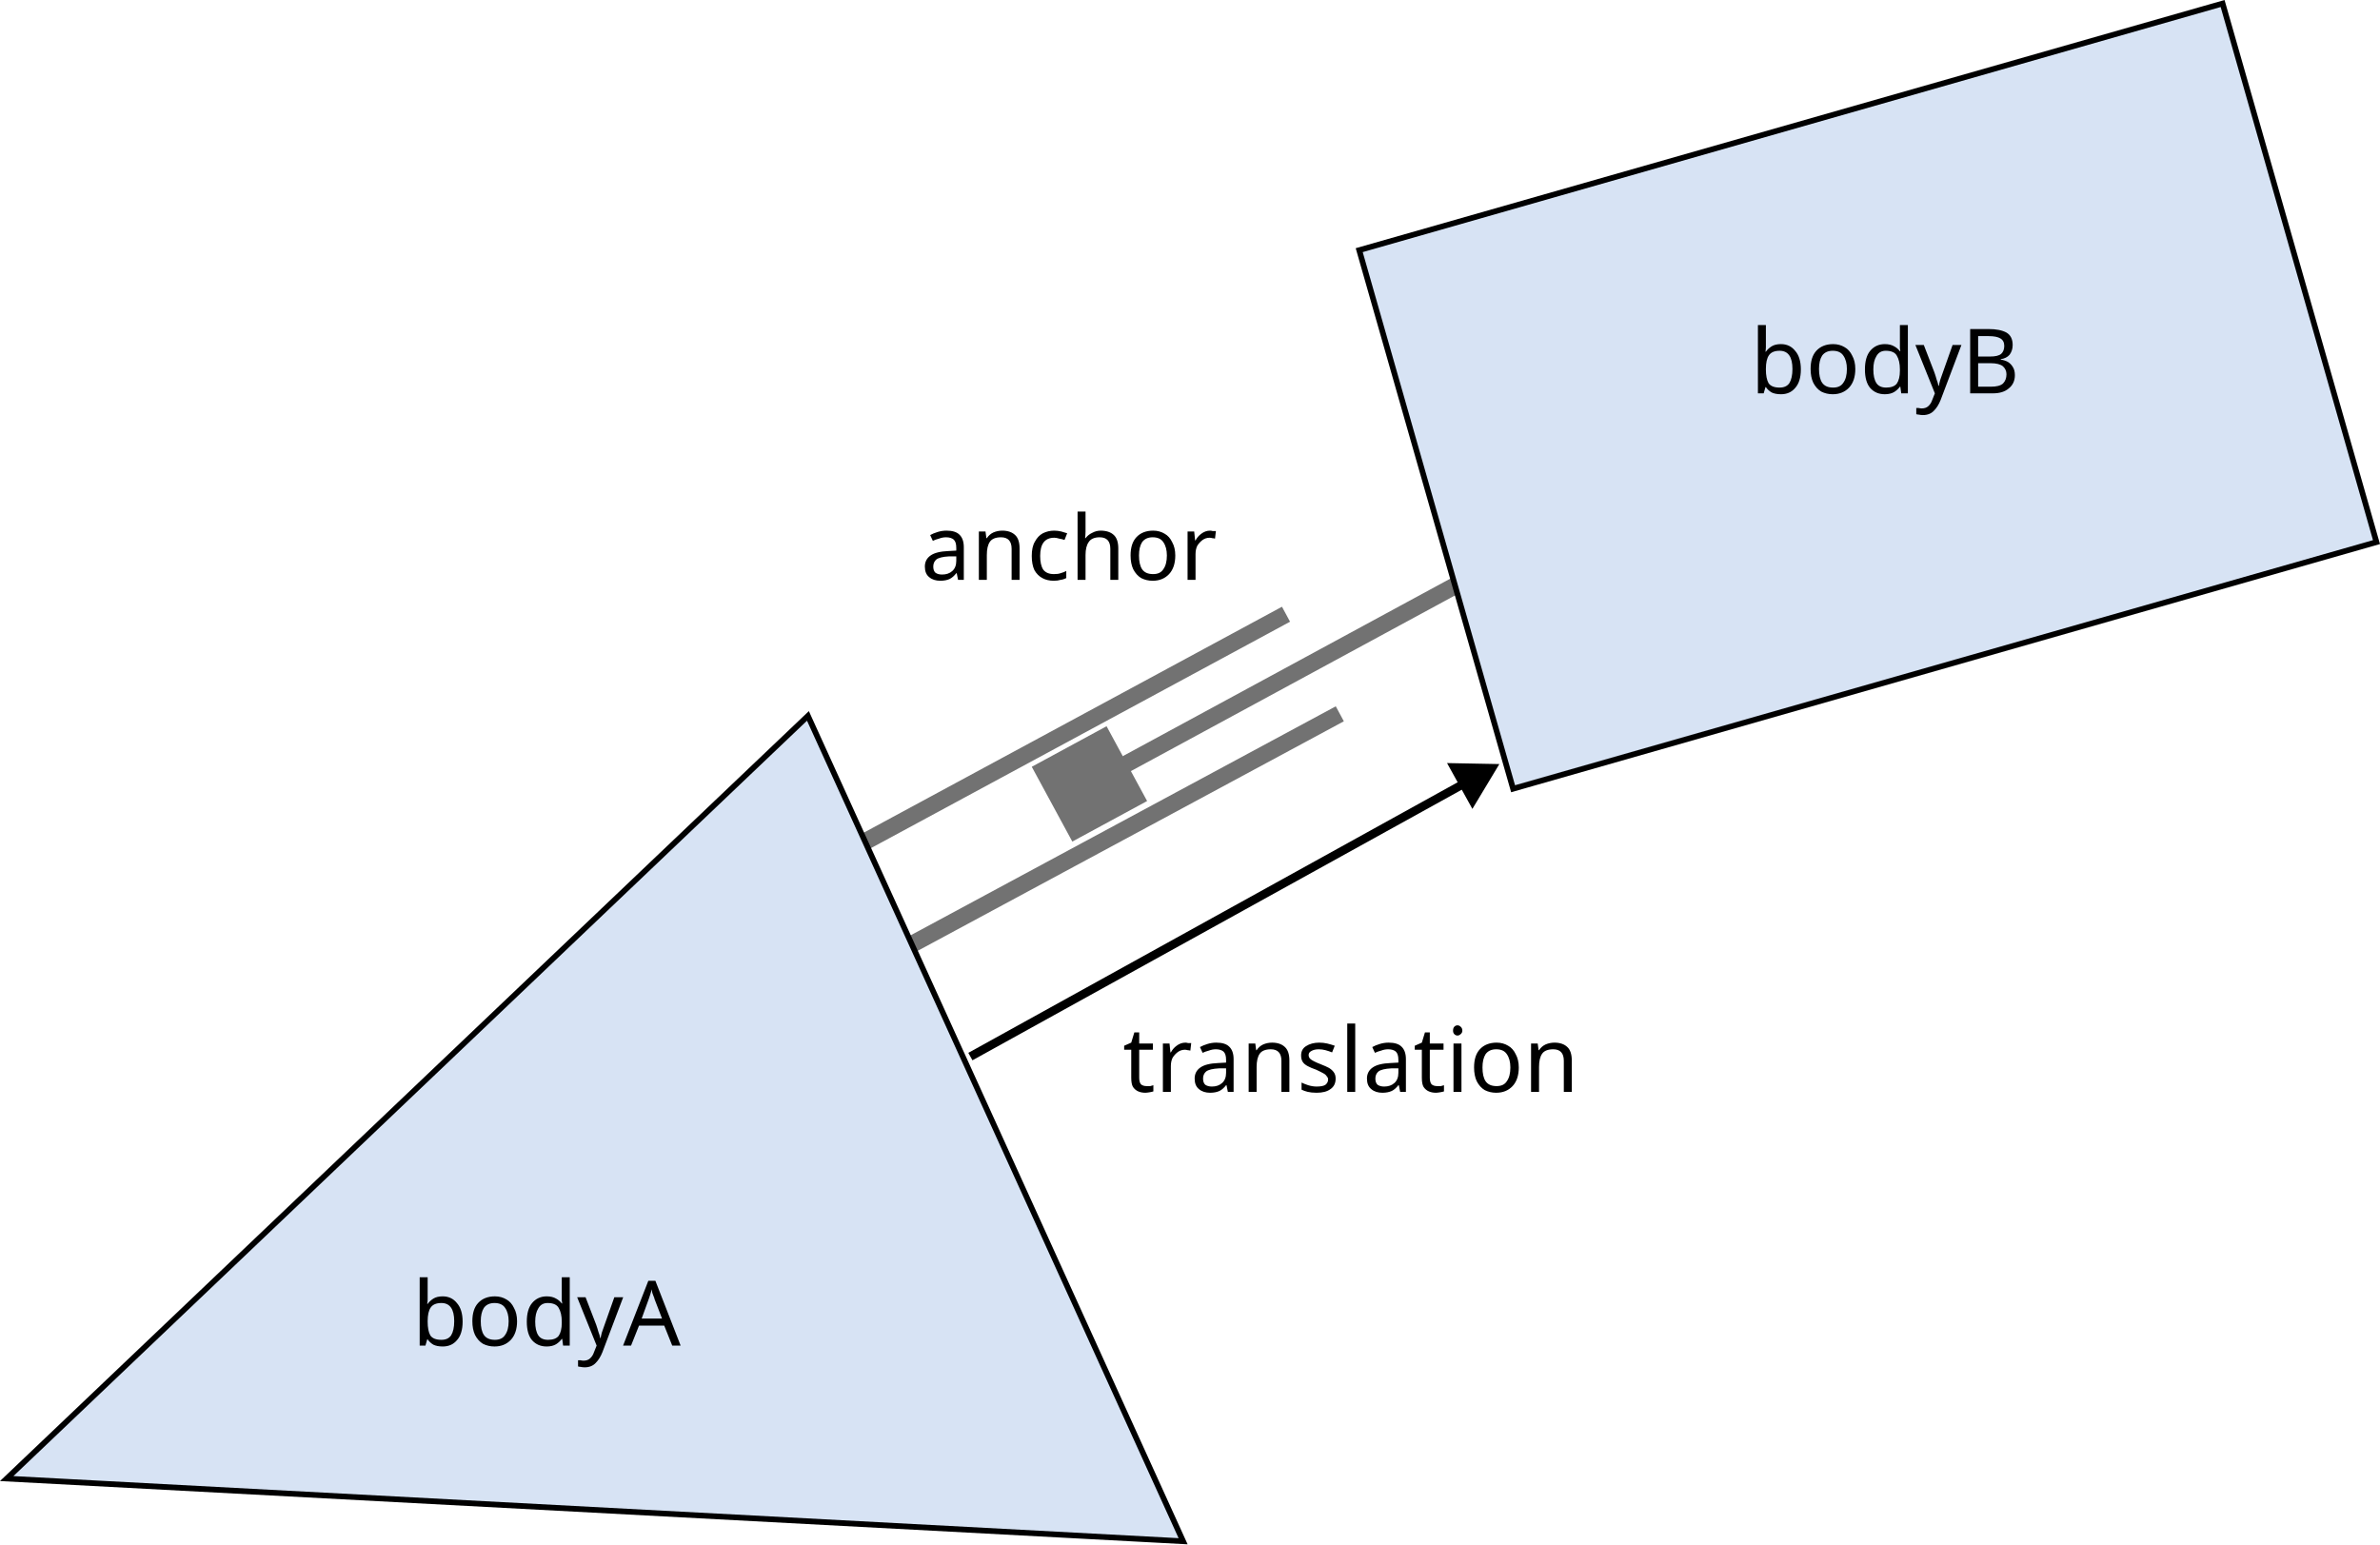
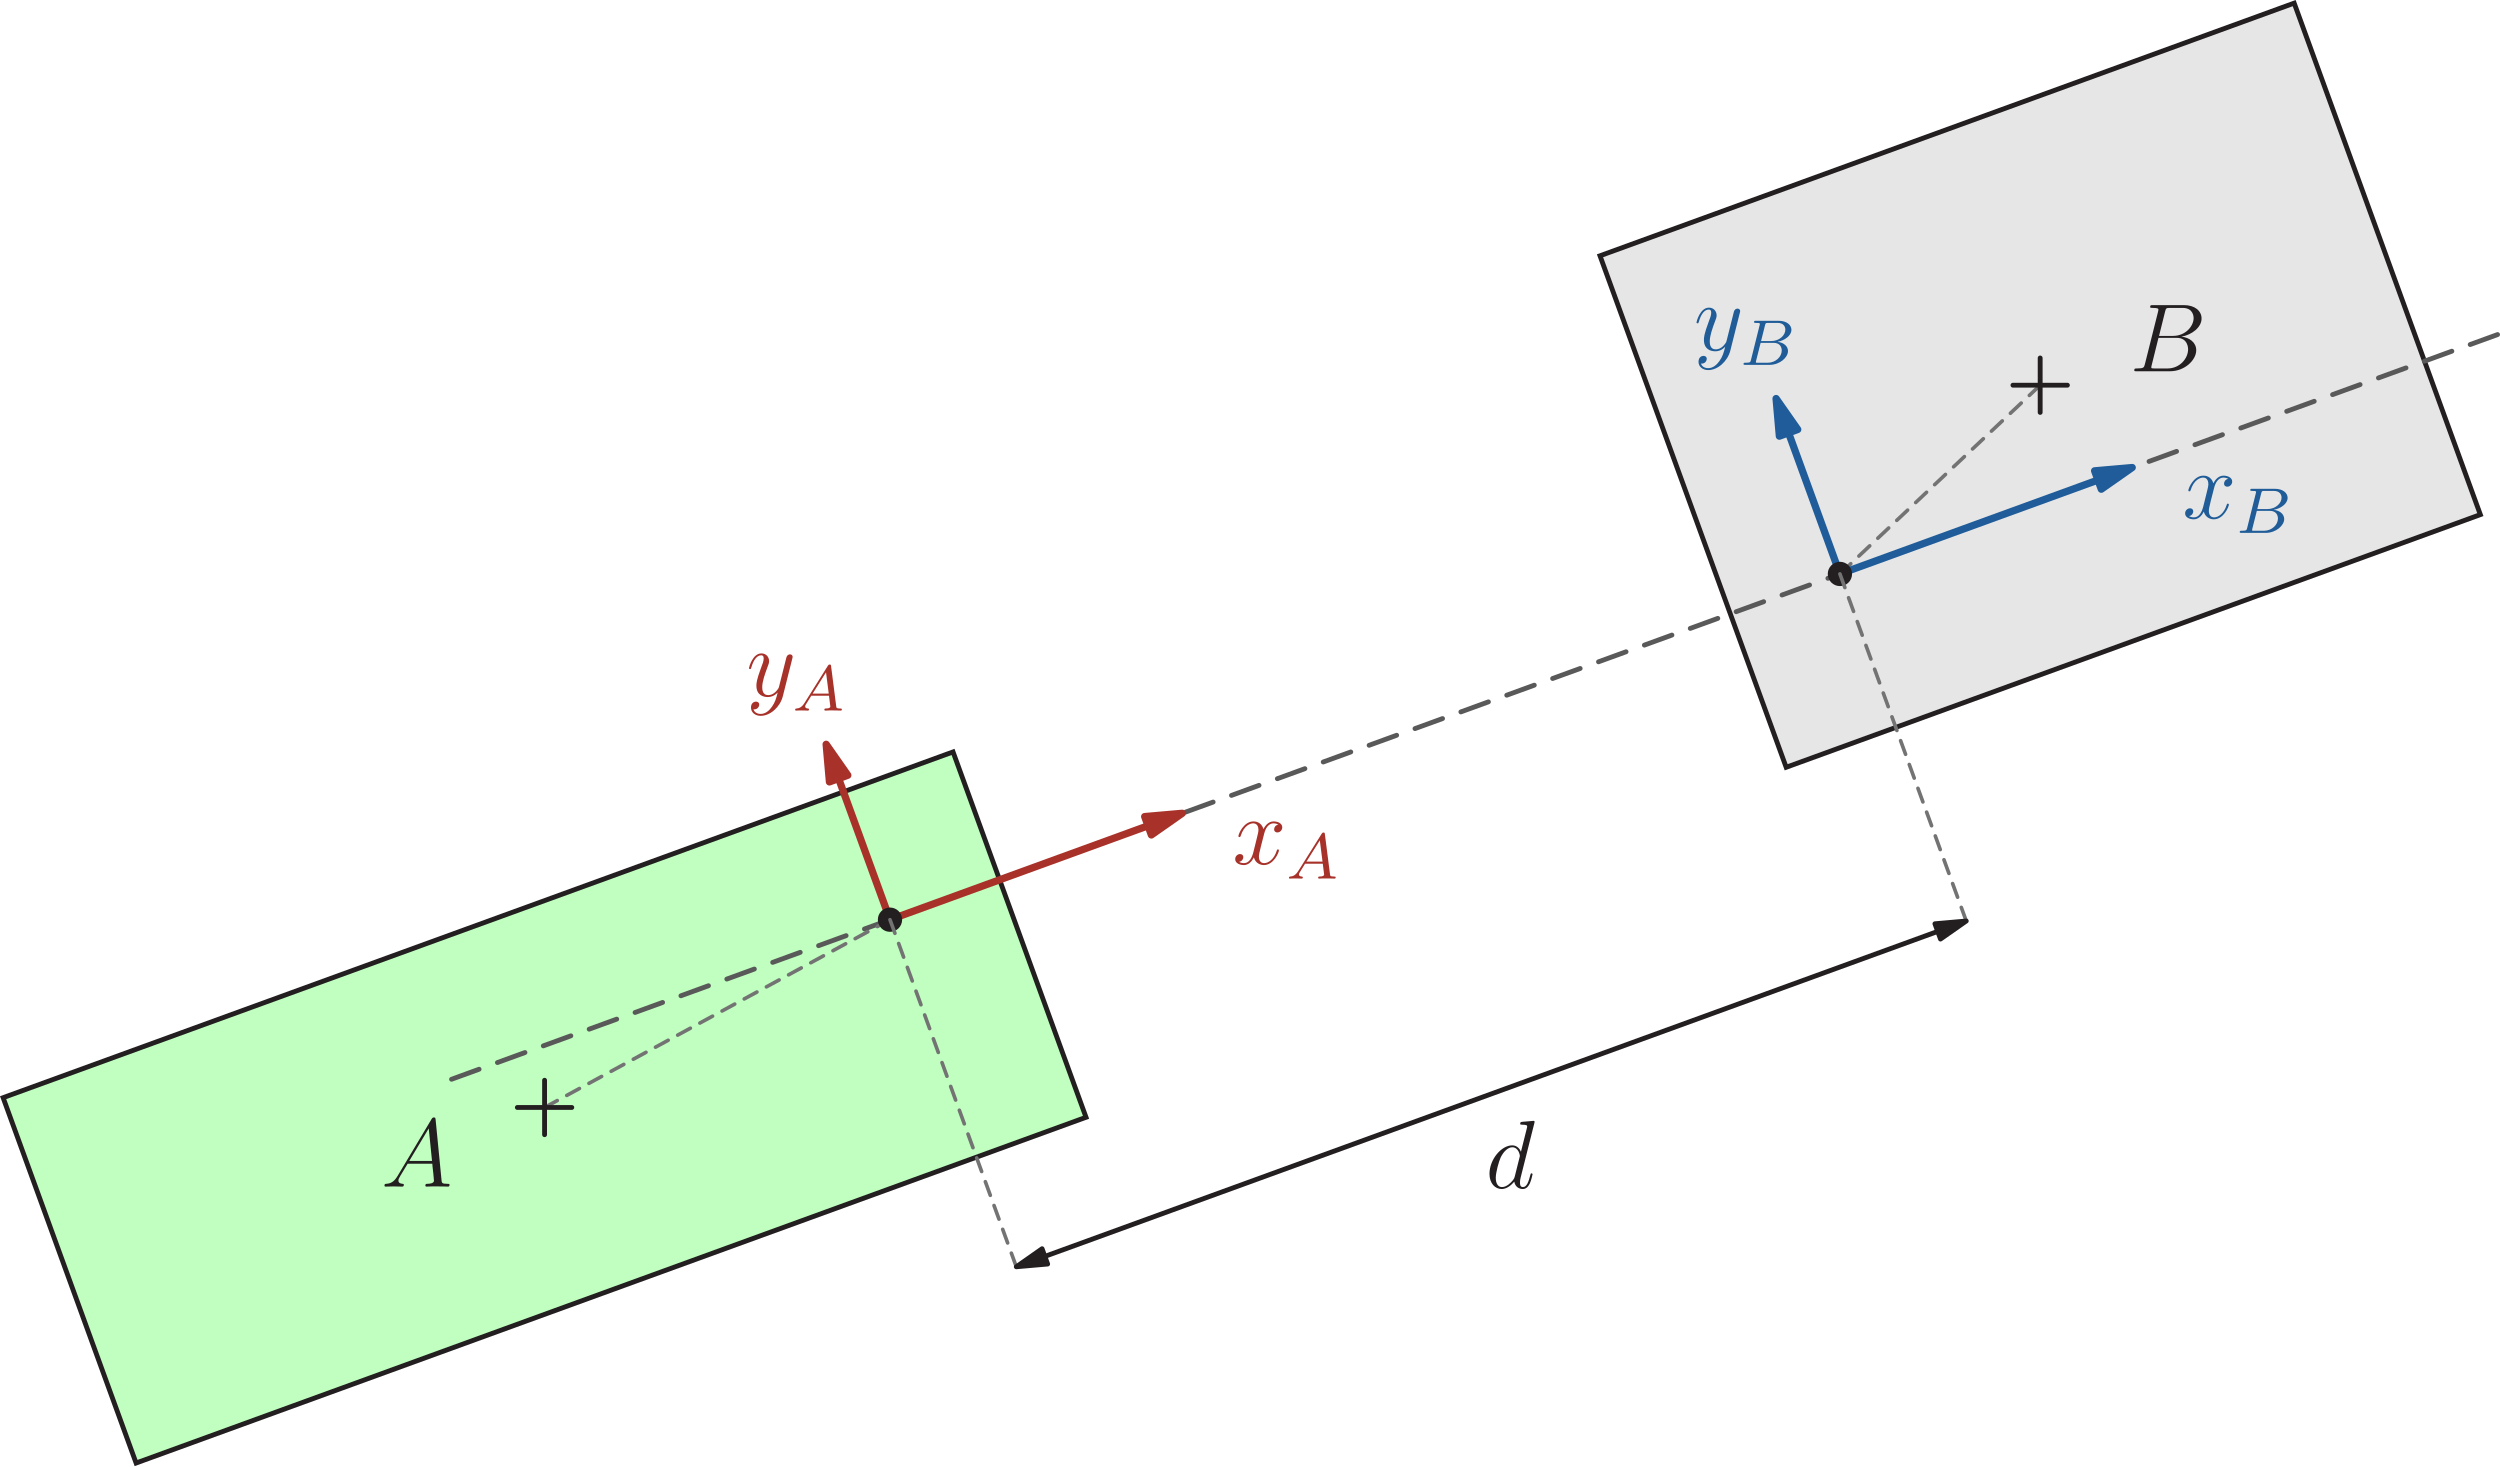
- <svg xmlns="http://www.w3.org/2000/svg" width="83.921mm" height="54.457mm" viewBox="0 0 83.921 54.457" version="1.1" id="svg1">
-   <defs id="defs1">
-     <marker style="overflow:visible" id="Triangle" refX="0" refY="0" orient="auto-start-reverse" markerWidth="1" markerHeight="1" viewBox="0 0 1 1" preserveAspectRatio="xMidYMid">
-       <path transform="scale(0.5)" style="fill:context-stroke;fill-rule:evenodd;stroke:context-stroke;stroke-width:1pt" d="M 5.77,0 -2.88,5 V -5 Z" id="path135" />
-     </marker>
-     <marker style="overflow:visible" id="Square" refX="0" refY="0" orient="auto" markerWidth="1" markerHeight="1" viewBox="0 0 1 1" preserveAspectRatio="xMidYMid">
-       <path transform="scale(0.5)" style="fill:context-stroke;fill-rule:evenodd;stroke:none" d="M -5,-5 V 5 H 5 V -5 Z" id="path18" />
-     </marker>
+ <svg xmlns="http://www.w3.org/2000/svg" xmlns:xlink="http://www.w3.org/1999/xlink" version="1.1" width="308.636pt" height="181.001pt" viewBox="166.282 167.397 308.636 181.001">
+   <defs>
+     <path id="g0-65" d="M1.474-.948C1.108-.367 .781-.287 .494-.263C.414-.255 .319-.247 .319-.112C.319-.088 .335 0 .43 0C.502 0 .55-.024 1.108-.024C1.65-.024 1.833 0 1.873 0S2.032 0 2.032-.151C2.032-.255 1.929-.263 1.889-.263C1.722-.271 1.554-.335 1.554-.51C1.554-.63 1.618-.733 1.769-.964L2.311-1.841H4.495L4.663-.494C4.663-.383 4.519-.263 4.144-.263C4.025-.263 3.921-.263 3.921-.112C3.921-.104 3.929 0 4.057 0C4.136 0 4.439-.016 4.511-.024H5.013C5.731-.024 5.866 0 5.93 0C5.962 0 6.089 0 6.089-.151C6.089-.263 5.986-.263 5.858-.263C5.42-.263 5.412-.335 5.388-.534L4.758-5.46C4.734-5.635 4.726-5.691 4.591-5.691C4.447-5.691 4.4-5.611 4.352-5.531L1.474-.948ZM2.479-2.104L4.129-4.726L4.463-2.104H2.479Z" />
+     <path id="g0-66" d="M1.347-.63C1.275-.327 1.259-.263 .669-.263C.518-.263 .422-.263 .422-.112C.422 0 .526 0 .662 0H3.618C4.933 0 5.914-.933 5.914-1.706C5.914-2.287 5.412-2.758 4.615-2.845C5.539-3.021 6.336-3.626 6.336-4.328C6.336-4.926 5.754-5.444 4.75-5.444H1.969C1.825-5.444 1.722-5.444 1.722-5.292C1.722-5.181 1.817-5.181 1.953-5.181C2.216-5.181 2.447-5.181 2.447-5.053C2.447-5.021 2.439-5.013 2.415-4.91L1.347-.63ZM2.59-2.941L3.076-4.886C3.148-5.157 3.156-5.181 3.483-5.181H4.631C5.412-5.181 5.587-4.67 5.587-4.344C5.587-3.666 4.862-2.941 3.842-2.941H2.59ZM2.04-.263C1.969-.279 1.945-.279 1.945-.335C1.945-.399 1.961-.462 1.977-.51L2.534-2.718H4.152C4.894-2.718 5.141-2.216 5.141-1.769C5.141-.988 4.376-.263 3.419-.263H2.04Z" />
+     <path id="g1-65" d="M2.032-1.327C1.614-.622 1.207-.383 .634-.347C.502-.335 .406-.335 .406-.12C.406-.048 .466 0 .55 0C.765 0 1.303-.024 1.518-.024C1.865-.024 2.248 0 2.582 0C2.654 0 2.798 0 2.798-.227C2.798-.335 2.702-.347 2.63-.347C2.355-.371 2.128-.466 2.128-.753C2.128-.921 2.2-1.052 2.355-1.315L3.264-2.821H6.312C6.324-2.714 6.324-2.618 6.336-2.511C6.372-2.2 6.516-.956 6.516-.729C6.516-.371 5.906-.347 5.715-.347C5.583-.347 5.452-.347 5.452-.132C5.452 0 5.559 0 5.631 0C5.834 0 6.073-.024 6.276-.024H6.958C7.687-.024 8.213 0 8.225 0C8.309 0 8.44 0 8.44-.227C8.44-.347 8.333-.347 8.153-.347C7.496-.347 7.484-.454 7.448-.813L6.719-8.273C6.695-8.512 6.647-8.536 6.516-8.536C6.396-8.536 6.324-8.512 6.217-8.333L2.032-1.327ZM3.467-3.168L5.87-7.185L6.276-3.168H3.467Z" />
+     <path id="g1-66" d="M4.376-7.352C4.483-7.795 4.531-7.819 4.997-7.819H6.551C7.902-7.819 7.902-6.671 7.902-6.563C7.902-5.595 6.934-4.364 5.356-4.364H3.634L4.376-7.352ZM6.396-4.268C7.699-4.507 8.883-5.416 8.883-6.516C8.883-7.448 8.058-8.165 6.707-8.165H2.869C2.642-8.165 2.534-8.165 2.534-7.938C2.534-7.819 2.642-7.819 2.821-7.819C3.551-7.819 3.551-7.723 3.551-7.592C3.551-7.568 3.551-7.496 3.503-7.317L1.889-.885C1.781-.466 1.757-.347 .921-.347C.693-.347 .574-.347 .574-.132C.574 0 .646 0 .885 0H4.985C6.814 0 8.225-1.387 8.225-2.594C8.225-3.575 7.364-4.172 6.396-4.268ZM4.698-.347H3.084C2.917-.347 2.893-.347 2.821-.359C2.69-.371 2.678-.395 2.678-.49C2.678-.574 2.702-.646 2.726-.753L3.563-4.125H5.81C7.221-4.125 7.221-2.809 7.221-2.714C7.221-1.566 6.181-.347 4.698-.347Z" />
+     <path id="g1-100" d="M6.013-7.998C6.025-8.046 6.049-8.118 6.049-8.177C6.049-8.297 5.93-8.297 5.906-8.297C5.894-8.297 5.308-8.249 5.248-8.237C5.045-8.225 4.866-8.201 4.651-8.189C4.352-8.165 4.268-8.153 4.268-7.938C4.268-7.819 4.364-7.819 4.531-7.819C5.117-7.819 5.129-7.711 5.129-7.592C5.129-7.52 5.105-7.424 5.093-7.388L4.364-4.483C4.232-4.794 3.909-5.272 3.288-5.272C1.937-5.272 .478-3.527 .478-1.757C.478-.574 1.172 .12 1.985 .12C2.642 .12 3.204-.395 3.539-.789C3.658-.084 4.22 .12 4.579 .12S5.224-.096 5.44-.526C5.631-.933 5.798-1.662 5.798-1.71C5.798-1.769 5.75-1.817 5.679-1.817C5.571-1.817 5.559-1.757 5.511-1.578C5.332-.873 5.105-.12 4.615-.12C4.268-.12 4.244-.43 4.244-.669C4.244-.717 4.244-.968 4.328-1.303L6.013-7.998ZM3.599-1.423C3.539-1.219 3.539-1.196 3.371-.968C3.108-.634 2.582-.12 2.02-.12C1.53-.12 1.255-.562 1.255-1.267C1.255-1.925 1.626-3.264 1.853-3.766C2.26-4.603 2.821-5.033 3.288-5.033C4.077-5.033 4.232-4.053 4.232-3.957C4.232-3.945 4.196-3.79 4.184-3.766L3.599-1.423Z" />
+     <path id="g1-120" d="M5.667-4.878C5.284-4.806 5.141-4.519 5.141-4.292C5.141-4.005 5.368-3.909 5.535-3.909C5.894-3.909 6.145-4.22 6.145-4.543C6.145-5.045 5.571-5.272 5.069-5.272C4.34-5.272 3.933-4.555 3.826-4.328C3.551-5.224 2.809-5.272 2.594-5.272C1.375-5.272 .729-3.706 .729-3.443C.729-3.395 .777-3.335 .861-3.335C.956-3.335 .98-3.407 1.004-3.455C1.411-4.782 2.212-5.033 2.558-5.033C3.096-5.033 3.204-4.531 3.204-4.244C3.204-3.981 3.132-3.706 2.989-3.132L2.582-1.494C2.403-.777 2.056-.12 1.423-.12C1.363-.12 1.064-.12 .813-.275C1.243-.359 1.339-.717 1.339-.861C1.339-1.1 1.16-1.243 .933-1.243C.646-1.243 .335-.992 .335-.61C.335-.108 .897 .12 1.411 .12C1.985 .12 2.391-.335 2.642-.825C2.833-.12 3.431 .12 3.873 .12C5.093 .12 5.738-1.447 5.738-1.71C5.738-1.769 5.691-1.817 5.619-1.817C5.511-1.817 5.499-1.757 5.464-1.662C5.141-.61 4.447-.12 3.909-.12C3.491-.12 3.264-.43 3.264-.921C3.264-1.184 3.312-1.375 3.503-2.164L3.921-3.79C4.101-4.507 4.507-5.033 5.057-5.033C5.081-5.033 5.416-5.033 5.667-4.878Z" />
+     <path id="g1-121" d="M3.144 1.339C2.821 1.793 2.355 2.2 1.769 2.2C1.626 2.2 1.052 2.176 .873 1.626C.909 1.638 .968 1.638 .992 1.638C1.351 1.638 1.59 1.327 1.59 1.052S1.363 .681 1.184 .681C.992 .681 .574 .825 .574 1.411C.574 2.02 1.088 2.439 1.769 2.439C2.965 2.439 4.172 1.339 4.507 .012L5.679-4.651C5.691-4.71 5.715-4.782 5.715-4.854C5.715-5.033 5.571-5.153 5.392-5.153C5.284-5.153 5.033-5.105 4.937-4.746L4.053-1.231C3.993-1.016 3.993-.992 3.897-.861C3.658-.526 3.264-.12 2.69-.12C2.02-.12 1.961-.777 1.961-1.1C1.961-1.781 2.283-2.702 2.606-3.563C2.738-3.909 2.809-4.077 2.809-4.316C2.809-4.818 2.451-5.272 1.865-5.272C.765-5.272 .323-3.539 .323-3.443C.323-3.395 .371-3.335 .454-3.335C.562-3.335 .574-3.383 .622-3.551C.909-4.555 1.363-5.033 1.829-5.033C1.937-5.033 2.14-5.033 2.14-4.639C2.14-4.328 2.008-3.981 1.829-3.527C1.243-1.961 1.243-1.566 1.243-1.279C1.243-.143 2.056 .12 2.654 .12C3.001 .12 3.431 .012 3.85-.43L3.862-.418C3.682 .287 3.563 .753 3.144 1.339Z" />
  </defs>
-   <g id="layer1" transform="translate(-77.31345,-113.825)">
-     <path style="fill:none;stroke:#727272;stroke-width:0.6;stroke-dasharray:none;stroke-opacity:1;marker-start:url(#Square)" d="m 115.728,141.468 15.647,-8.482" id="path6" />
-     <g id="g5" transform="rotate(61.61983,125.7966,136.0908)" style="stroke:#727272;stroke-width:0.6;stroke-dasharray:none;stroke-opacity:1">
-       <path style="fill:none;stroke:#727272;stroke-width:0.6;stroke-dasharray:none;stroke-opacity:1" d="m 123.772,138.563 v 18.521" id="path4" />
-       <path style="fill:none;stroke:#727272;stroke-width:0.6;stroke-dasharray:none;stroke-opacity:1" d="m 127.763,138.563 -0.023,18.521" id="path5" />
+   <g id="page1">
+     <g transform="translate(166.282 167.397)scale(.996264)">
+       <path d="M16.864 181.294L134.578 138.449L118.099 93.175L.386 136.019L16.864 181.294Z" fill="#c0ffc0" />
    </g>
-     <path style="fill:#d7e3f4;stroke:#000000;stroke-width:0.2" d="m 77.55,165.964 28.252,-26.894 13.229,29.104 z" id="path2" />
-     <text xml:space="preserve" style="font-style:normal;font-variant:normal;font-weight:normal;font-stretch:normal;font-size:3.175px;font-family:'Hack Nerd Font';-inkscape-font-specification:'Hack Nerd Font, Normal';font-variant-ligatures:normal;font-variant-caps:normal;font-variant-numeric:normal;font-variant-east-asian:normal;fill:#000000;fill-opacity:1;stroke:none;stroke-width:0.2;stroke-opacity:1" x="91.945" y="161.1" id="text6" transform="scale(0.9989259,1.001075)">
-       <tspan style="font-style:normal;font-variant:normal;font-weight:normal;font-stretch:normal;font-size:3.175px;font-family:'Hack Nerd Font';-inkscape-font-specification:'Hack Nerd Font, Normal';font-variant-ligatures:normal;font-variant-caps:normal;font-variant-numeric:normal;font-variant-east-asian:normal;fill:#000000;fill-opacity:1;stroke:none;stroke-width:0.2" x="91.945" y="161.1" id="tspan6">bodyA</tspan>
-     </text>
-     <text xml:space="preserve" style="font-style:normal;font-variant:normal;font-weight:normal;font-stretch:normal;font-size:3.175px;font-family:'Hack Nerd Font';-inkscape-font-specification:'Hack Nerd Font, Normal';font-variant-ligatures:normal;font-variant-caps:normal;font-variant-numeric:normal;font-variant-east-asian:normal;fill:#000000;fill-opacity:1;stroke:none;stroke-width:0.2;stroke-opacity:1" x="109.904" y="134.127" id="text7" transform="scale(0.9989259,1.001075)">
-       <tspan style="font-style:normal;font-variant:normal;font-weight:normal;font-stretch:normal;font-size:3.175px;font-family:'Hack Nerd Font';-inkscape-font-specification:'Hack Nerd Font, Normal';font-variant-ligatures:normal;font-variant-caps:normal;font-variant-numeric:normal;font-variant-east-asian:normal;fill:#000000;fill-opacity:1;stroke:none;stroke-width:0.2" x="109.904" y="134.127" id="tspan7">anchor</tspan>
-     </text>
-     <rect style="fill:#d7e3f4;stroke:#000000;stroke-width:0.2" id="rect1" width="31.662" height="19.752" x="86.733" y="152.331" transform="rotate(-15.94363)" />
-     <text xml:space="preserve" style="font-style:normal;font-variant:normal;font-weight:normal;font-stretch:normal;font-size:3.175px;font-family:'Hack Nerd Font';-inkscape-font-specification:'Hack Nerd Font, Normal';font-variant-ligatures:normal;font-variant-caps:normal;font-variant-numeric:normal;font-variant-east-asian:normal;fill:#000000;fill-opacity:1;stroke:none;stroke-width:0.2;stroke-opacity:1" x="117.031" y="152.165" id="text9" transform="scale(0.9989259,1.001075)">
-       <tspan style="font-style:normal;font-variant:normal;font-weight:normal;font-stretch:normal;font-size:3.175px;font-family:'Hack Nerd Font';-inkscape-font-specification:'Hack Nerd Font, Normal';font-variant-ligatures:normal;font-variant-caps:normal;font-variant-numeric:normal;font-variant-east-asian:normal;fill:#000000;fill-opacity:1;stroke:none;stroke-width:0.2" x="117.031" y="152.165" id="tspan8">translation</tspan>
-     </text>
-     <text xml:space="preserve" style="font-style:normal;font-variant:normal;font-weight:normal;font-stretch:normal;font-size:3.175px;font-family:'Hack Nerd Font';-inkscape-font-specification:'Hack Nerd Font, Normal';font-variant-ligatures:normal;font-variant-caps:normal;font-variant-numeric:normal;font-variant-east-asian:normal;fill:#000000;fill-opacity:1;stroke:none;stroke-width:0.2;stroke-opacity:1" x="139.183" y="127.556" id="text5" transform="scale(0.9989259,1.001075)">
-       <tspan style="font-style:normal;font-variant:normal;font-weight:normal;font-stretch:normal;font-size:3.175px;font-family:'Hack Nerd Font';-inkscape-font-specification:'Hack Nerd Font, Normal';font-variant-ligatures:normal;font-variant-caps:normal;font-variant-numeric:normal;font-variant-east-asian:normal;fill:#000000;fill-opacity:1;stroke:none;stroke-width:0.2" x="139.183" y="127.556" id="tspan5">bodyB</tspan>
-     </text>
-     <path style="fill:none;stroke:#000000;stroke-width:0.3;stroke-dasharray:none;marker-end:url(#Triangle)" d="m 111.53,151.083 17.72,-9.799" id="path7" />
+     <g transform="translate(166.282 167.397)scale(.996264)">
+       <path d="M16.864 181.294L134.578 138.449L118.099 93.175L.386 136.019L16.864 181.294Z" fill="none" stroke="#231f20" stroke-linecap="round" stroke-linejoin="miter" stroke-miterlimit="10.037" stroke-width="0.602" />
+     </g>
+     <g transform="translate(166.282 167.397)scale(.996264)">
+       <path d="M221.337 95.079L307.358 63.77L284.288 .386L198.267 31.695L221.337 95.079Z" fill="#e6e6e6" />
+     </g>
+     <g transform="translate(166.282 167.397)scale(.996264)">
+       <path d="M221.337 95.079L307.358 63.77L284.288 .386L198.267 31.695L221.337 95.079Z" fill="none" stroke="#231f20" stroke-linecap="round" stroke-linejoin="miter" stroke-miterlimit="10.037" stroke-width="0.602" />
+     </g>
+     <g transform="translate(166.282 167.397)scale(.996264)">
+       <path d="M55.955 133.739L309.492 41.459" fill="none" stroke="#595959" stroke-dasharray="3.63,2.42" stroke-linecap="round" stroke-linejoin="round" stroke-miterlimit="10.037" stroke-width="0.602" />
+     </g>
+     <g transform="translate(166.282 167.397)scale(.996264)">
+       <path d="M67.482 137.234L110.285 113.965" fill="none" stroke="#737373" stroke-dasharray="1.788,1.341" stroke-linecap="round" stroke-linejoin="round" stroke-miterlimit="10.037" stroke-width="0.452" />
+     </g>
+     <g transform="translate(166.282 167.397)scale(.996264)">
+       <path d="M252.812 47.733L227.998 71.121" fill="none" stroke="#737373" stroke-dasharray="1.843,1.382" stroke-linecap="round" stroke-linejoin="round" stroke-miterlimit="10.037" stroke-width="0.452" />
+     </g>
+     <g transform="translate(166.282 167.397)scale(.996264)">
+       <path d="M64.109 137.234H70.855" fill="none" stroke="#231f20" stroke-linecap="round" stroke-linejoin="round" stroke-miterlimit="10.037" stroke-width="0.602" />
+     </g>
+     <g transform="translate(166.282 167.397)scale(.996264)">
+       <path d="M67.482 140.607V133.862" fill="none" stroke="#231f20" stroke-linecap="round" stroke-linejoin="round" stroke-miterlimit="10.037" stroke-width="0.602" />
+     </g>
+     <g transform="translate(166.282 167.397)scale(.996264)">
+       <path d="M249.44 47.733H256.185" fill="none" stroke="#231f20" stroke-linecap="round" stroke-linejoin="round" stroke-miterlimit="10.037" stroke-width="0.602" />
+     </g>
+     <g transform="translate(166.282 167.397)scale(.996264)">
+       <path d="M252.812 51.105V44.36" fill="none" stroke="#231f20" stroke-linecap="round" stroke-linejoin="round" stroke-miterlimit="10.037" stroke-width="0.602" />
+     </g>
+     <g fill="#231f20">
+       <use x="213.341" y="313.889" xlink:href="#g1-65" />
+       <use x="429.192" y="213.23" xlink:href="#g1-66" />
+     </g>
+     <g transform="translate(166.282 167.397)scale(.996264)">
+       <path d="M142.26 102.327L110.285 113.965" fill="none" stroke="#a8322a" stroke-linecap="round" stroke-linejoin="round" stroke-miterlimit="10.037" stroke-width="0.903" />
+     </g>
+     <g transform="translate(166.282 167.397)scale(.996264)">
+       <path d="M146.504 100.782L141.846 101.189L142.674 103.464L146.504 100.782Z" fill="#a8322a" />
+     </g>
+     <g transform="translate(166.282 167.397)scale(.996264)">
+       <path d="M146.504 100.782L141.846 101.189L142.674 103.464L146.504 100.782Z" fill="none" stroke="#a8322a" stroke-linecap="round" stroke-linejoin="round" stroke-miterlimit="10.037" stroke-width="0.903" />
+     </g>
+     <g transform="translate(166.282 167.397)scale(.996264)">
+       <path d="M103.92 96.478L110.285 113.965" fill="none" stroke="#a8322a" stroke-linecap="round" stroke-linejoin="round" stroke-miterlimit="10.037" stroke-width="0.903" />
+     </g>
+     <g transform="translate(166.282 167.397)scale(.996264)">
+       <path d="M102.375 92.233L102.782 96.891L105.057 96.064L102.375 92.233Z" fill="#a8322a" />
+     </g>
+     <g transform="translate(166.282 167.397)scale(.996264)">
+       <path d="M102.375 92.233L102.782 96.891L105.057 96.064L102.375 92.233Z" fill="none" stroke="#a8322a" stroke-linecap="round" stroke-linejoin="round" stroke-miterlimit="10.037" stroke-width="0.903" />
+     </g>
+     <g fill="#a7322a">
+       <use x="318.438" y="274.075" xlink:href="#g1-120" />
+       <use x="325.09" y="275.868" xlink:href="#g0-65" />
+       <use x="258.421" y="253.333" xlink:href="#g1-121" />
+       <use x="264.129" y="255.126" xlink:href="#g0-65" />
+     </g>
+     <g transform="translate(166.282 167.397)scale(.996264)">
+       <path d="M259.973 59.483L227.998 71.121" fill="none" stroke="#1f5c99" stroke-linecap="round" stroke-linejoin="round" stroke-miterlimit="10.037" stroke-width="0.903" />
+     </g>
+     <g transform="translate(166.282 167.397)scale(.996264)">
+       <path d="M264.217 57.938L259.559 58.345L260.387 60.62L264.217 57.938Z" fill="#1f5c99" />
+     </g>
+     <g transform="translate(166.282 167.397)scale(.996264)">
+       <path d="M264.217 57.938L259.559 58.345L260.387 60.62L264.217 57.938Z" fill="none" stroke="#1f5c99" stroke-linecap="round" stroke-linejoin="round" stroke-miterlimit="10.037" stroke-width="0.903" />
+     </g>
+     <g transform="translate(166.282 167.397)scale(.996264)">
+       <path d="M221.633 53.633L227.998 71.121" fill="none" stroke="#1f5c99" stroke-linecap="round" stroke-linejoin="round" stroke-miterlimit="10.037" stroke-width="0.903" />
+     </g>
+     <g transform="translate(166.282 167.397)scale(.996264)">
+       <path d="M220.088 49.389L220.496 54.047L222.77 53.219L220.088 49.389Z" fill="#1f5c99" />
+     </g>
+     <g transform="translate(166.282 167.397)scale(.996264)">
+       <path d="M220.088 49.389L220.496 54.047L222.77 53.219L220.088 49.389Z" fill="none" stroke="#1f5c99" stroke-linecap="round" stroke-linejoin="round" stroke-miterlimit="10.037" stroke-width="0.903" />
+     </g>
+     <g fill="#1f5c98">
+       <use x="435.711" y="231.39" xlink:href="#g1-120" />
+       <use x="442.363" y="233.184" xlink:href="#g0-66" />
+       <use x="375.397" y="210.648" xlink:href="#g1-121" />
+       <use x="381.104" y="212.442" xlink:href="#g0-66" />
+     </g>
+     <g transform="translate(166.282 167.397)scale(.996264)">
+       <circle cx="110.285" cy="113.965" fill="#231f20" r="1.506" />
+     </g>
+     <g transform="translate(166.282 167.397)scale(.996264)">
+       <circle cx="227.998" cy="71.121" fill="#231f20" r="1.506" />
+     </g>
+     <g transform="translate(166.282 167.397)scale(.996264)">
+       <path d="M110.285 113.965L125.939 156.975" fill="none" stroke="#737373" stroke-dasharray="1.795,1.346" stroke-linecap="round" stroke-linejoin="round" stroke-miterlimit="10.037" stroke-width="0.452" />
+     </g>
+     <g transform="translate(166.282 167.397)scale(.996264)">
+       <path d="M227.998 71.121L243.653 114.131" fill="none" stroke="#737373" stroke-dasharray="1.795,1.346" stroke-linecap="round" stroke-linejoin="round" stroke-miterlimit="10.037" stroke-width="0.452" />
+     </g>
+     <g transform="translate(166.282 167.397)scale(.996264)">
+       <path d="M240.115 115.419L129.476 155.688" fill="none" stroke="#231f20" stroke-linecap="round" stroke-linejoin="round" stroke-miterlimit="10.037" stroke-width="0.602" />
+     </g>
+     <g transform="translate(166.282 167.397)scale(.996264)">
+       <path d="M243.653 114.131L239.771 114.471L240.46 116.366L243.653 114.131Z" fill="#231f20" />
+     </g>
+     <g transform="translate(166.282 167.397)scale(.996264)">
+       <path d="M243.653 114.131L239.771 114.471L240.46 116.366L243.653 114.131Z" fill="none" stroke="#231f20" stroke-linecap="round" stroke-linejoin="round" stroke-miterlimit="10.037" stroke-width="0.602" />
+     </g>
+     <g transform="translate(166.282 167.397)scale(.996264)">
+       <path d="M125.939 156.975L129.821 156.636L129.131 154.74L125.939 156.975Z" fill="#231f20" />
+     </g>
+     <g transform="translate(166.282 167.397)scale(.996264)">
+       <path d="M125.939 156.975L129.821 156.636L129.131 154.74L125.939 156.975Z" fill="none" stroke="#231f20" stroke-linecap="round" stroke-linejoin="round" stroke-miterlimit="10.037" stroke-width="0.602" />
+     </g>
+     <g fill="#231f20">
+       <use x="349.687" y="314.067" xlink:href="#g1-100" />
+     </g>
  </g>
</svg>
